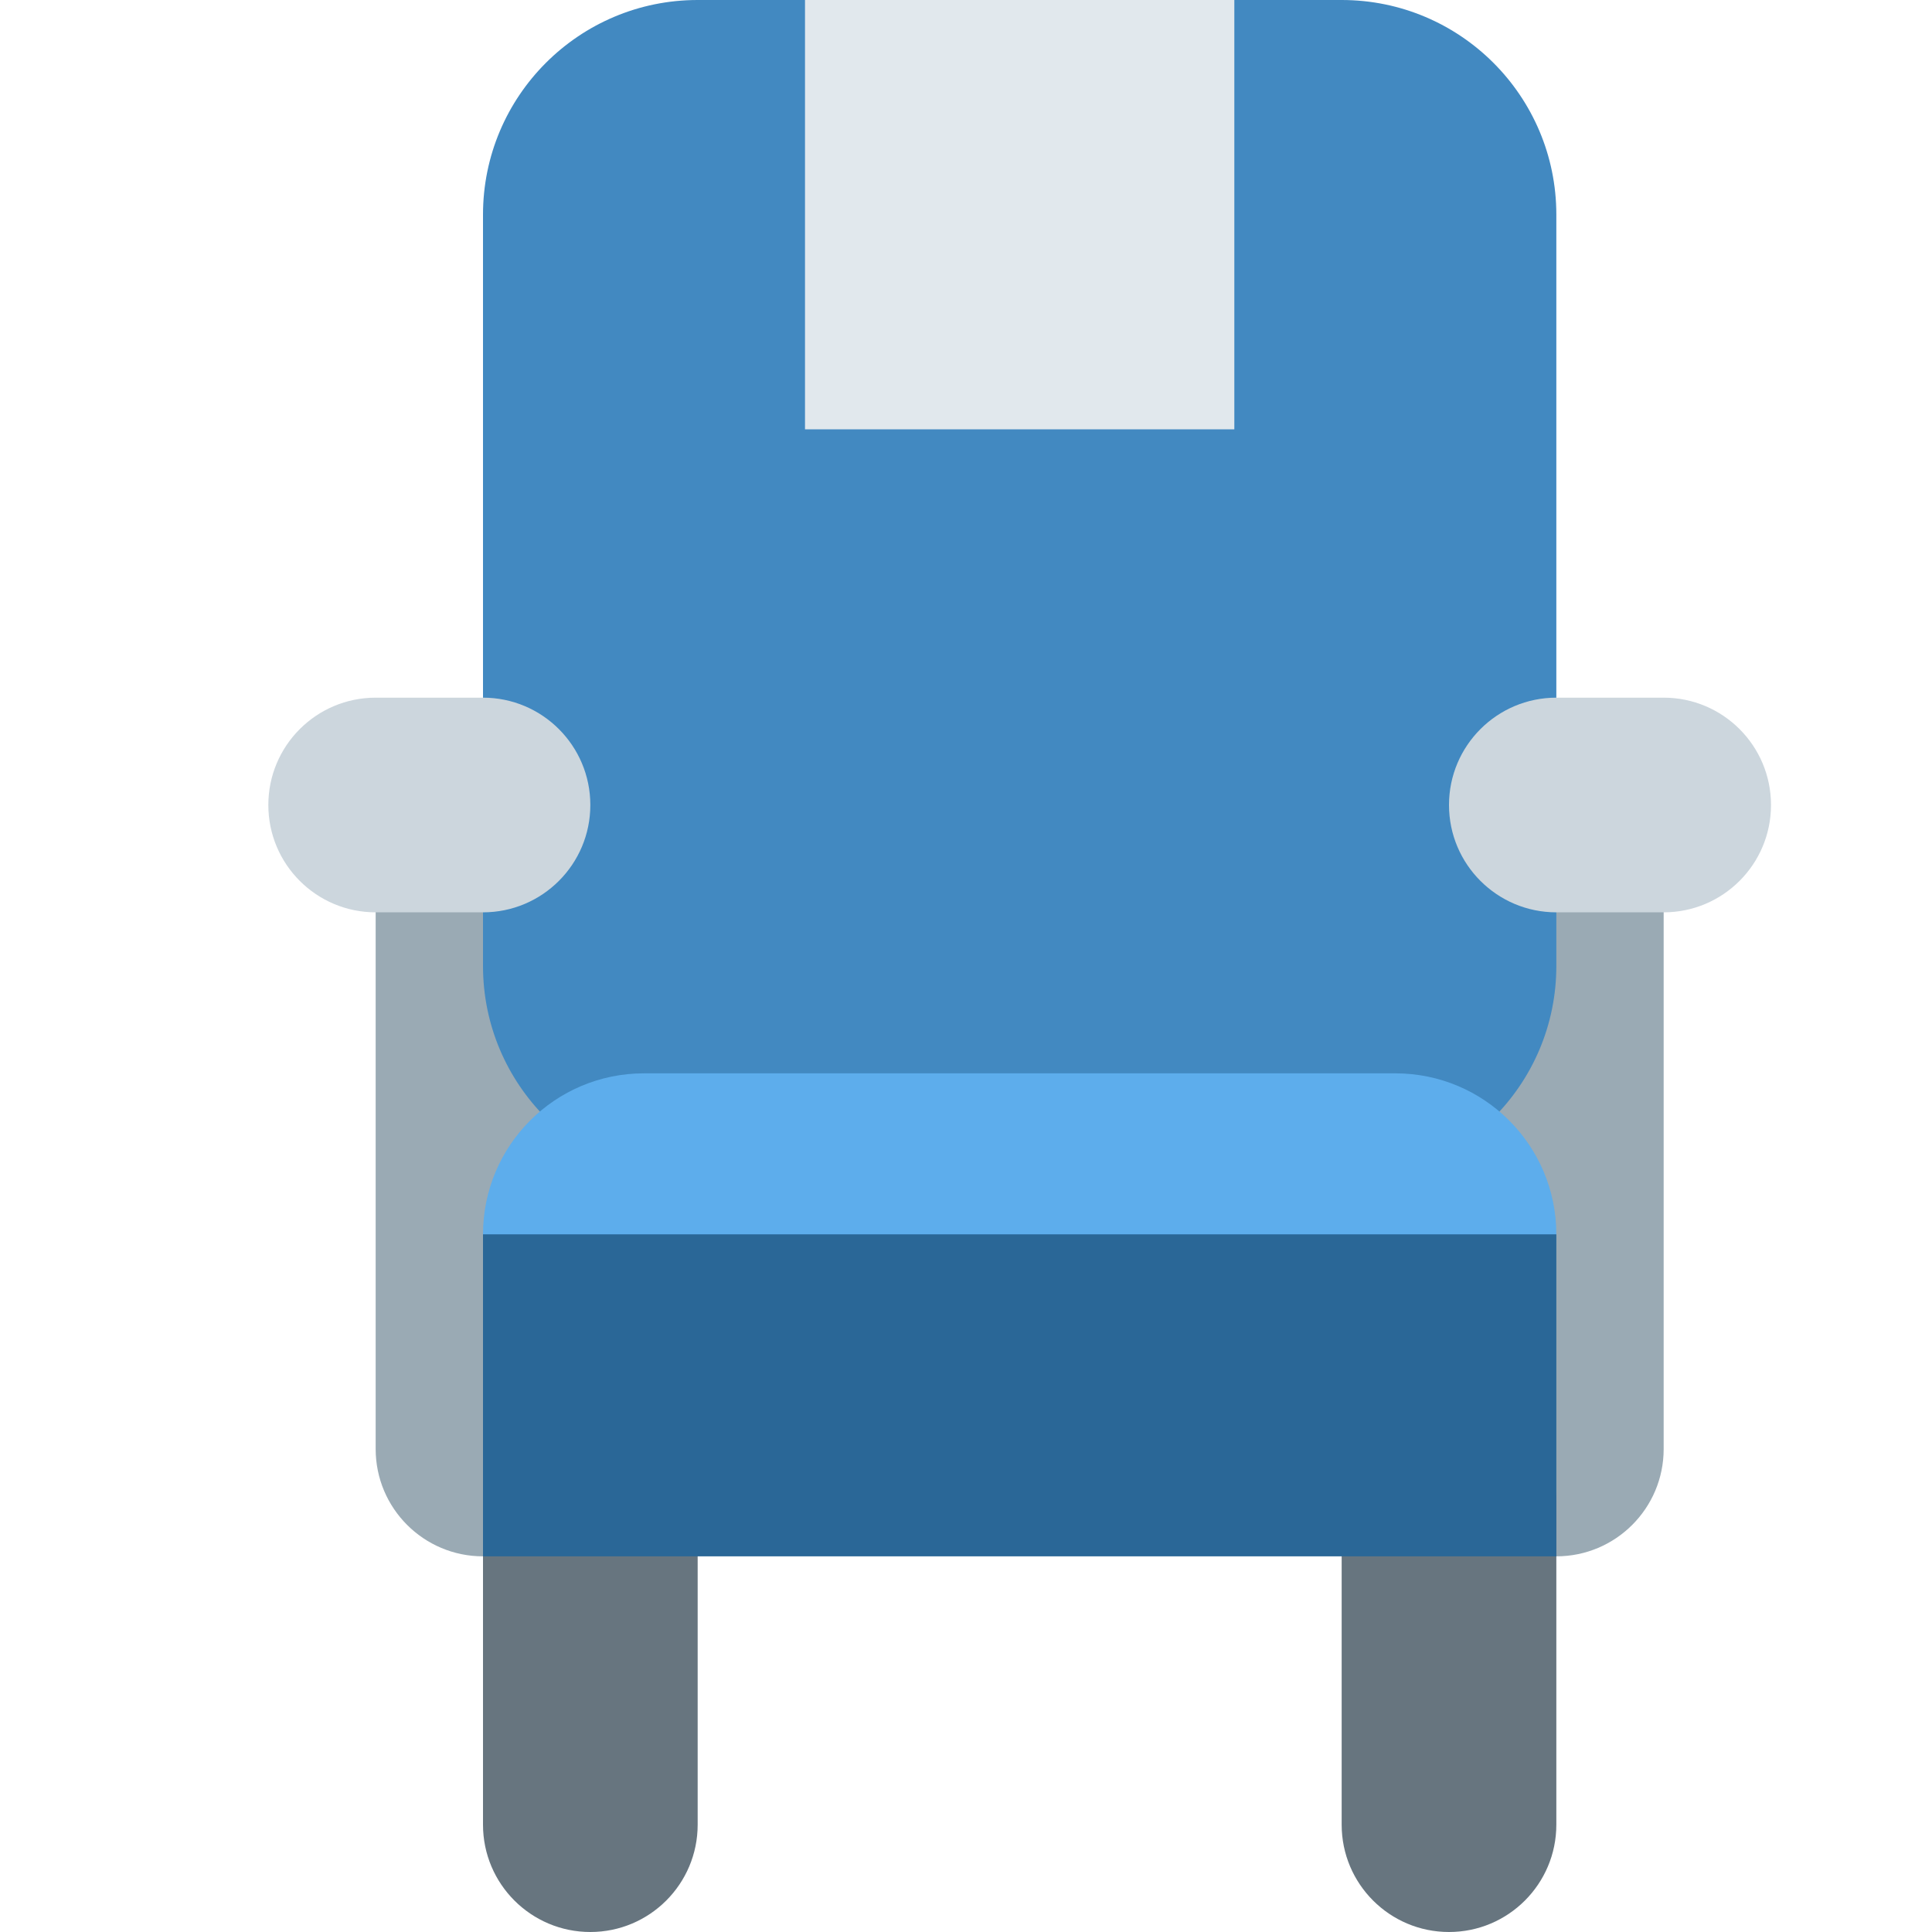
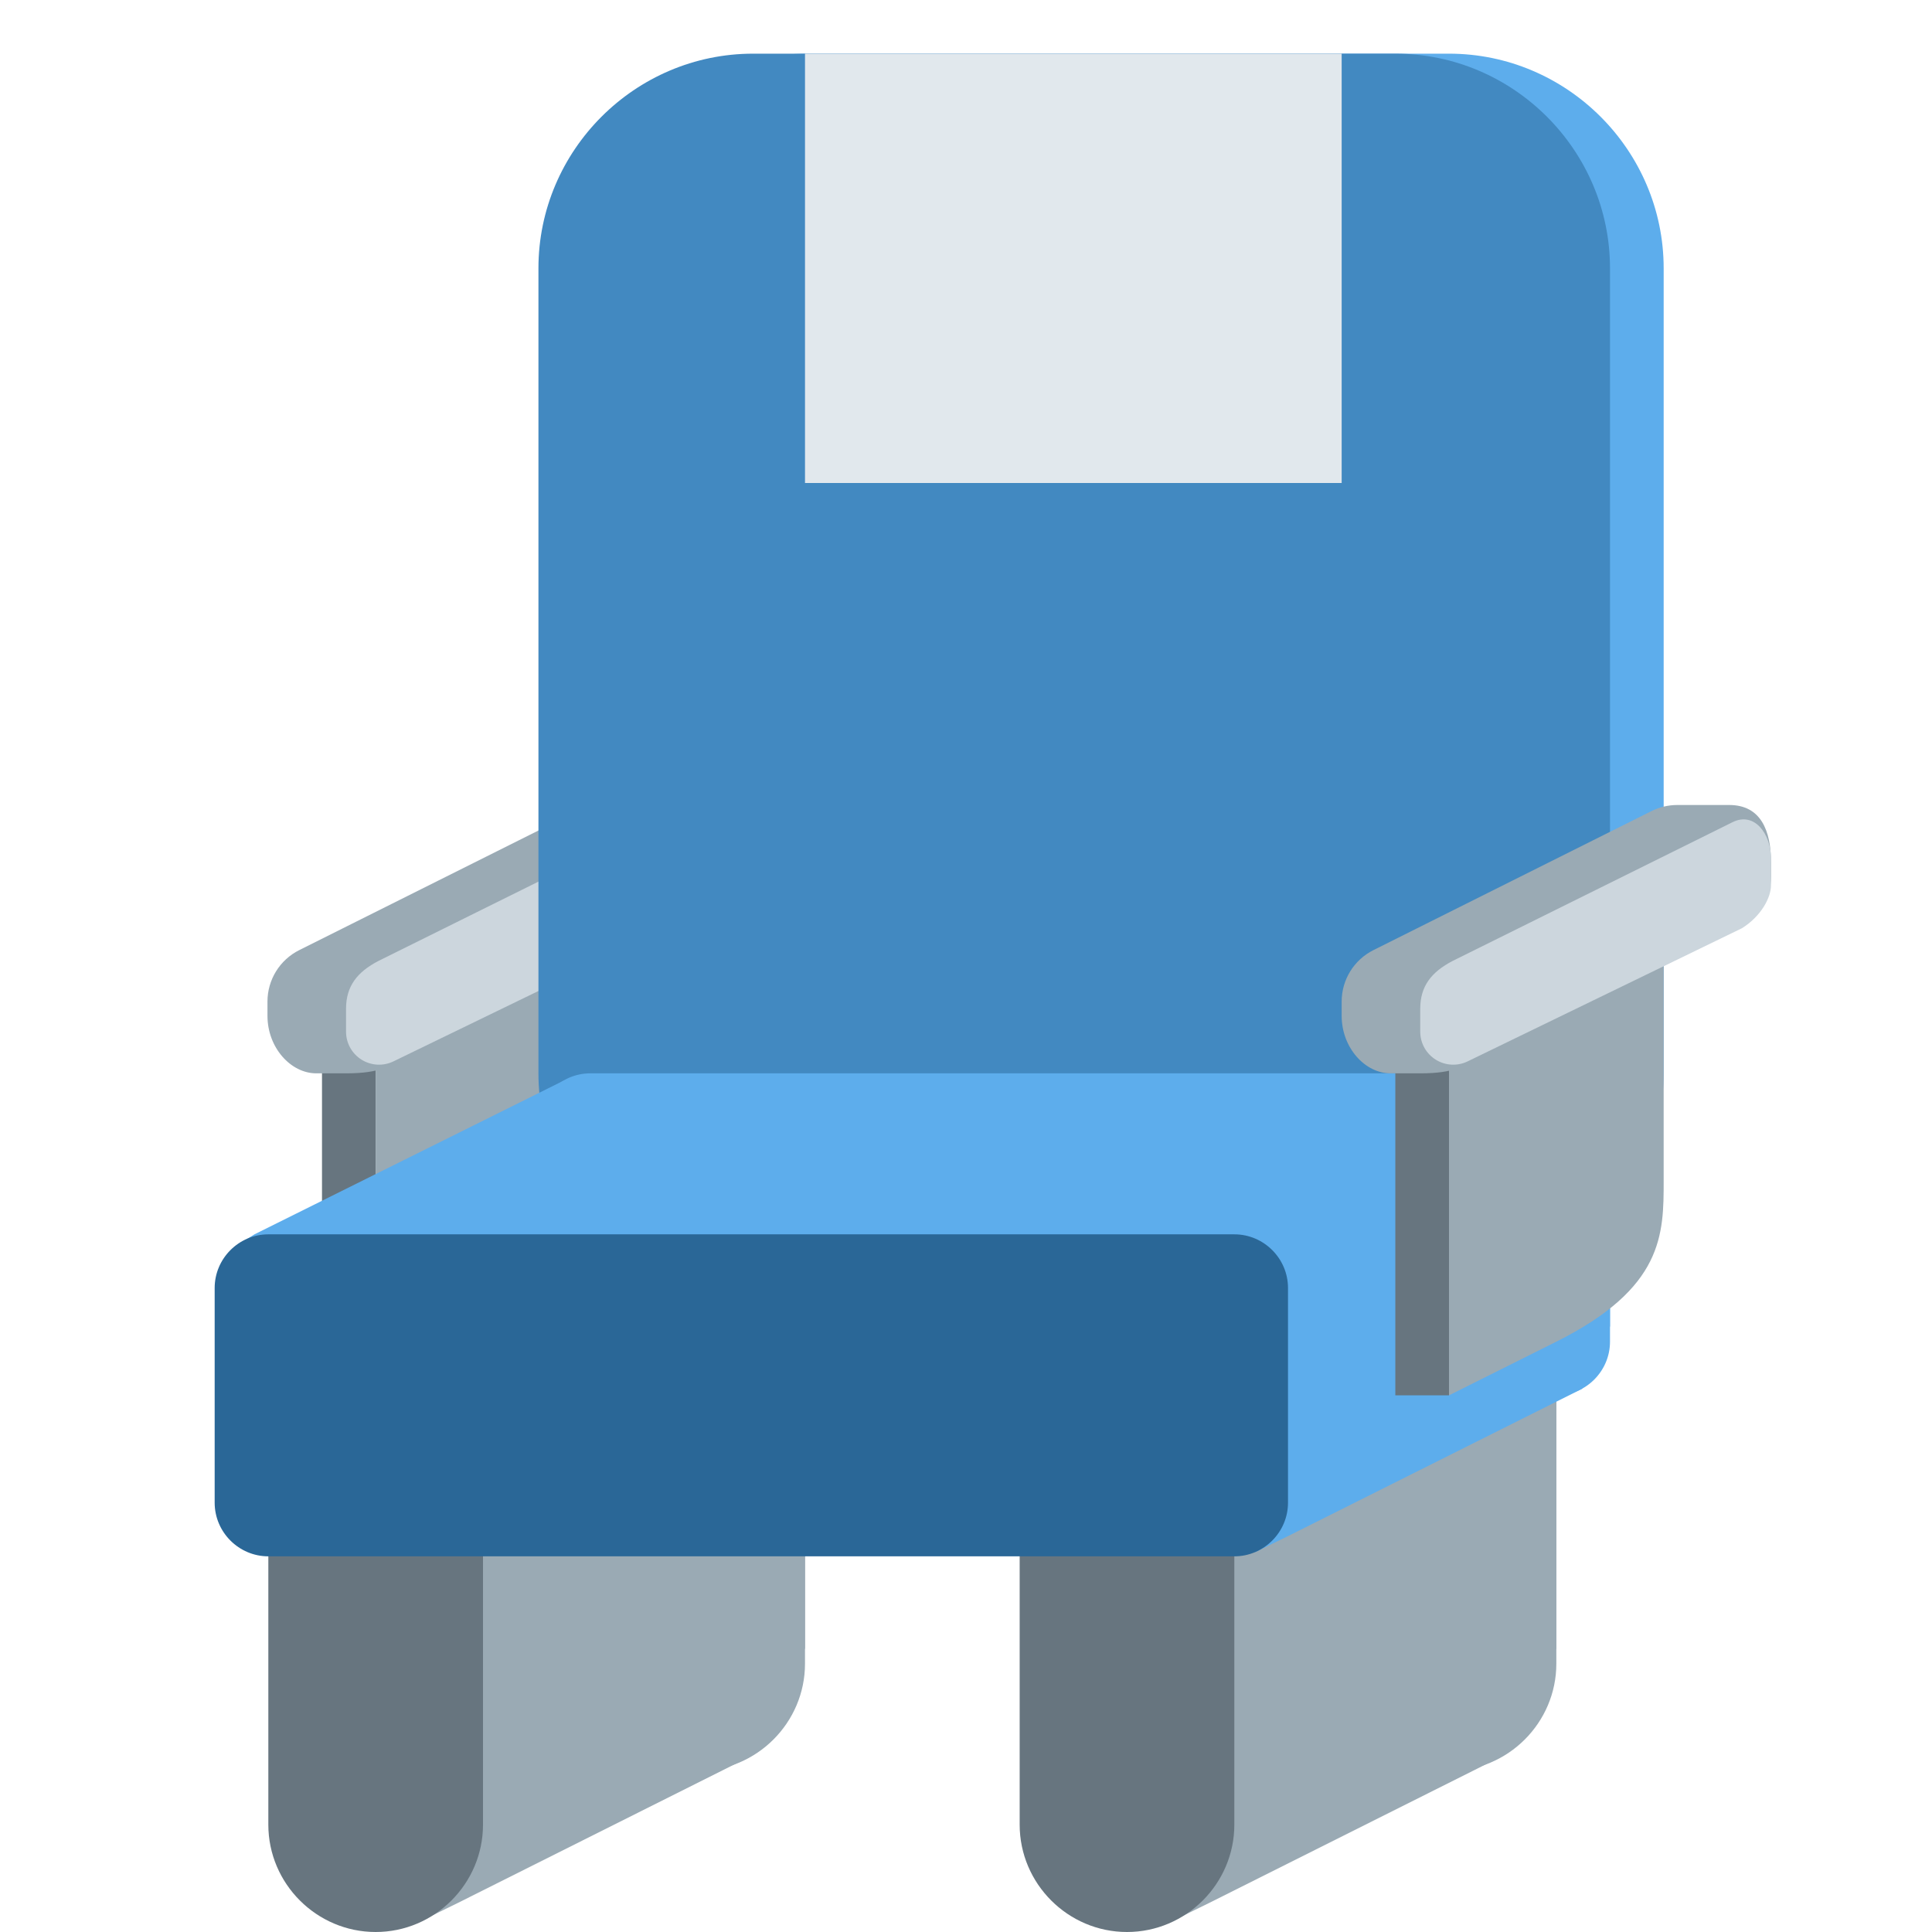
<svg xmlns="http://www.w3.org/2000/svg" viewBox="0 0 36 36">
-   <path fill="#9AAAB4" d="M11 27a2 2 0 01-4 0V16a2 2 0 014 0v11zm20 0a2 2 0 01-4 0V16a2 2 0 014 0v11z" />
-   <path fill="#67757F" d="M29 34a2 2 0 01-4 0v-6a2 2 0 014 0v6zm-16 0a2 2 0 01-4 0v-6a2 2 0 014 0v6z" />
-   <path fill="#4289C1" d="M29 18a4 4 0 01-4 4H13a4 4 0 01-4-4V4a4 4 0 014-4h12a4 4 0 014 4v14z" />
-   <path fill="#E1E8ED" d="M15 0h8v8h-8z" />
-   <path fill="#CCD6DD" d="M11 15a2 2 0 01-2 2H7a2 2 0 010-4h2a2 2 0 012 2zm22 0a2 2 0 01-2 2h-2a2 2 0 010-4h2a2 2 0 012 2z" />
-   <path fill="#5DADEC" d="M29 23a3 3 0 01-3 3H12a3 3 0 110-6h14a3 3 0 013 3z" />
-   <path fill="#2A6797" d="M9 23h20v6H9z" />
+   <path fill="#67757F" d="M6 19h1v7H6z" />
+   <path fill="#9AAAB4" d="M11 18v4c0 1 0 2-2 3l-2 1v-7l4-1z" />
+   <path fill="#9AAAB4" d="M11.237 15h.968c.591 0 .779.479.779 1.071v.267c0 .406-.229.776-.592.958l-4.984 2.48c-.149.074-.312.224-.95.224h-.565c-.475 0-.909-.479-.909-1.071v-.267c0-.406.229-.776.592-.958l5.182-2.591c.149-.074.313-.113.479-.113z" />
+   <path fill="#CCD6DD" d="M12.984 15.996v.498c0 .233-.185.579-.541.802l-5.105 2.478a.615.615 0 01-.89-.55v-.428c0-.416.204-.683.605-.891l5.213-2.584c.408-.205.718.217.718.675z" />
+   <path fill="#5DADEC" d="M27 24H15.033c-2.2 0-4-1.8-4-4V5c0-2.2 1.8-4 4-4H27c2.2 0 4 1.8 4 4v15c0 2.2-1.8 4-4 4z" />
+   <path fill="#4289C1" d="M26 24H14.033c-2.2 0-4-1.8-4-4V5c0-2.2 1.8-4 4-4H26c2.2 0 4 1.8 4 4v15c0 2.2-1.8 4-4 4z" />
+   <path fill="#E1E8ED" d="M15 1h10v8H15z" />
+   <path fill="#9AAAB4" d="M27 33c-1.1 0-2-.9-2-2v-7c0-1.1.9-2 2-2s2 .9 2 2v7c0 1.1-.9 2-2 2z" />
+   <path fill="#9AAAB4" d="M22.524 35.462l5.48-2.745.996-2.003v-5.443l-6 3-1.091 7.492zM13 33c-1.1 0-2-.9-2-2v-7c0-1.1.9-2 2-2s2 .9 2 2v7c0 1.1-.9 2-2 2z" />
+   <path fill="#9AAAB4" d="M8.524 35.462l5.48-2.745.996-2.003v-5.443l-6 3-1.091 7.492z" />
+   <path fill="#67757F" d="M7 36c-1.1 0-2-.9-2-2v-7c0-1.1.9-2 2-2s2 .9 2 2v7c0 1.1-.9 2-2 2zm14 0c-1.1 0-2-.9-2-2v-7c0-1.1.9-2 2-2s2 .9 2 2v7c0 1.1-.9 2-2 2z" />
+   <path fill="#5DADEC" d="M10.805 20.131l-.3.004L4.742 23l-.295.183L22.076 23l6-3zM24 28.623l5.48-2.745.52-1.164v-3.145l-6 3-.615 4.355z" />
+   <path fill="#5DADEC" d="M29 26H11c-.55 0-1-.45-1-1v-4c0-.55.45-1 1-1h18c.55 0 1 .45 1 1v4c0 .55-.45 1-1 1z" />
+   <path fill="#2A6797" d="M23 29H5c-.55 0-1-.45-1-1v-4c0-.55.45-1 1-1h18c.55 0 1 .45 1 1v4c0 .55-.45 1-1 1z" />
+   <path fill="#67757F" d="M26 19h1v7h-1z" />
+   <path fill="#9AAAB4" d="M31 18v4c0 1 0 2-2 3l-2 1v-7l4-1z" />
+   <path fill="#9AAAB4" d="M31.253 15h.968c.592 0 .779.479.779 1.071v.267c0 .406-.229.776-.592.958l-4.984 2.48c-.149.074-.312.224-.95.224h-.564c-.476 0-.91-.479-.91-1.071v-.267c0-.406.229-.776.592-.958l5.182-2.591c.149-.074.313-.113.479-.113z" />
+   <path fill="#CCD6DD" d="M33 15.996v.498c0 .233-.185.579-.541.802l-5.105 2.478a.615.615 0 01-.89-.55v-.428c0-.416.204-.683.605-.891l5.213-2.584c.408-.205.718.217.718.675z" />
</svg>
